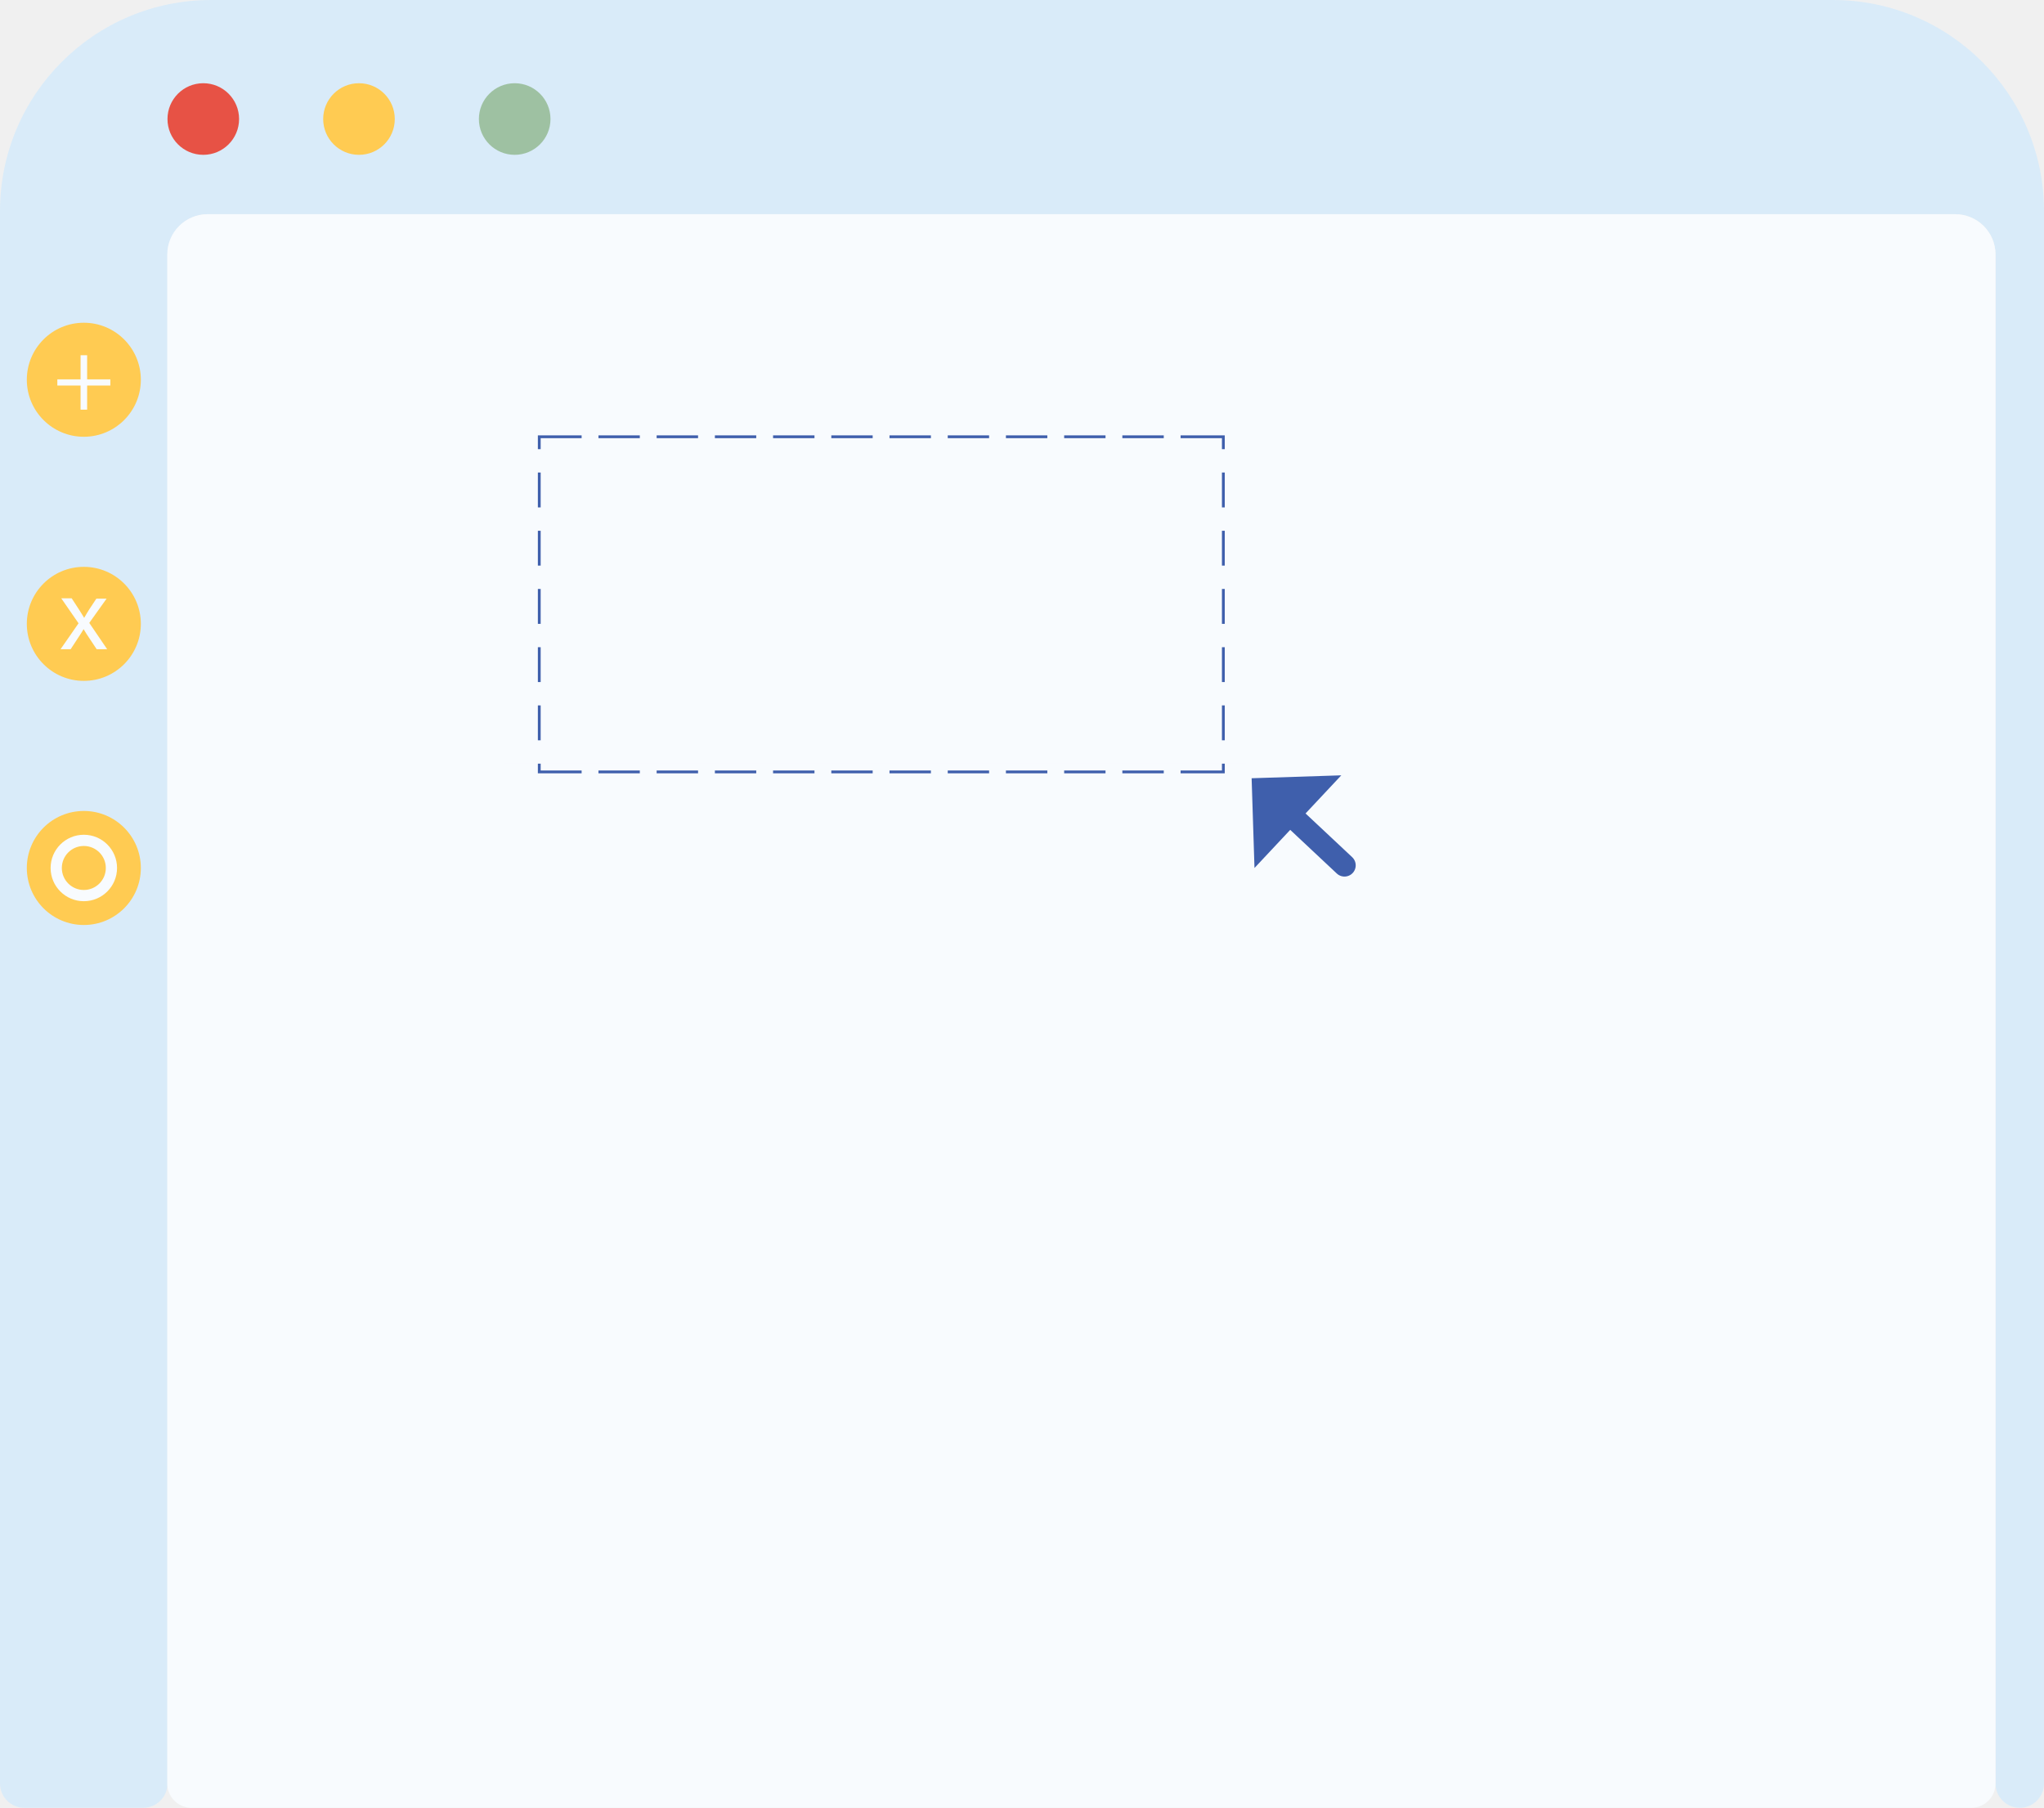
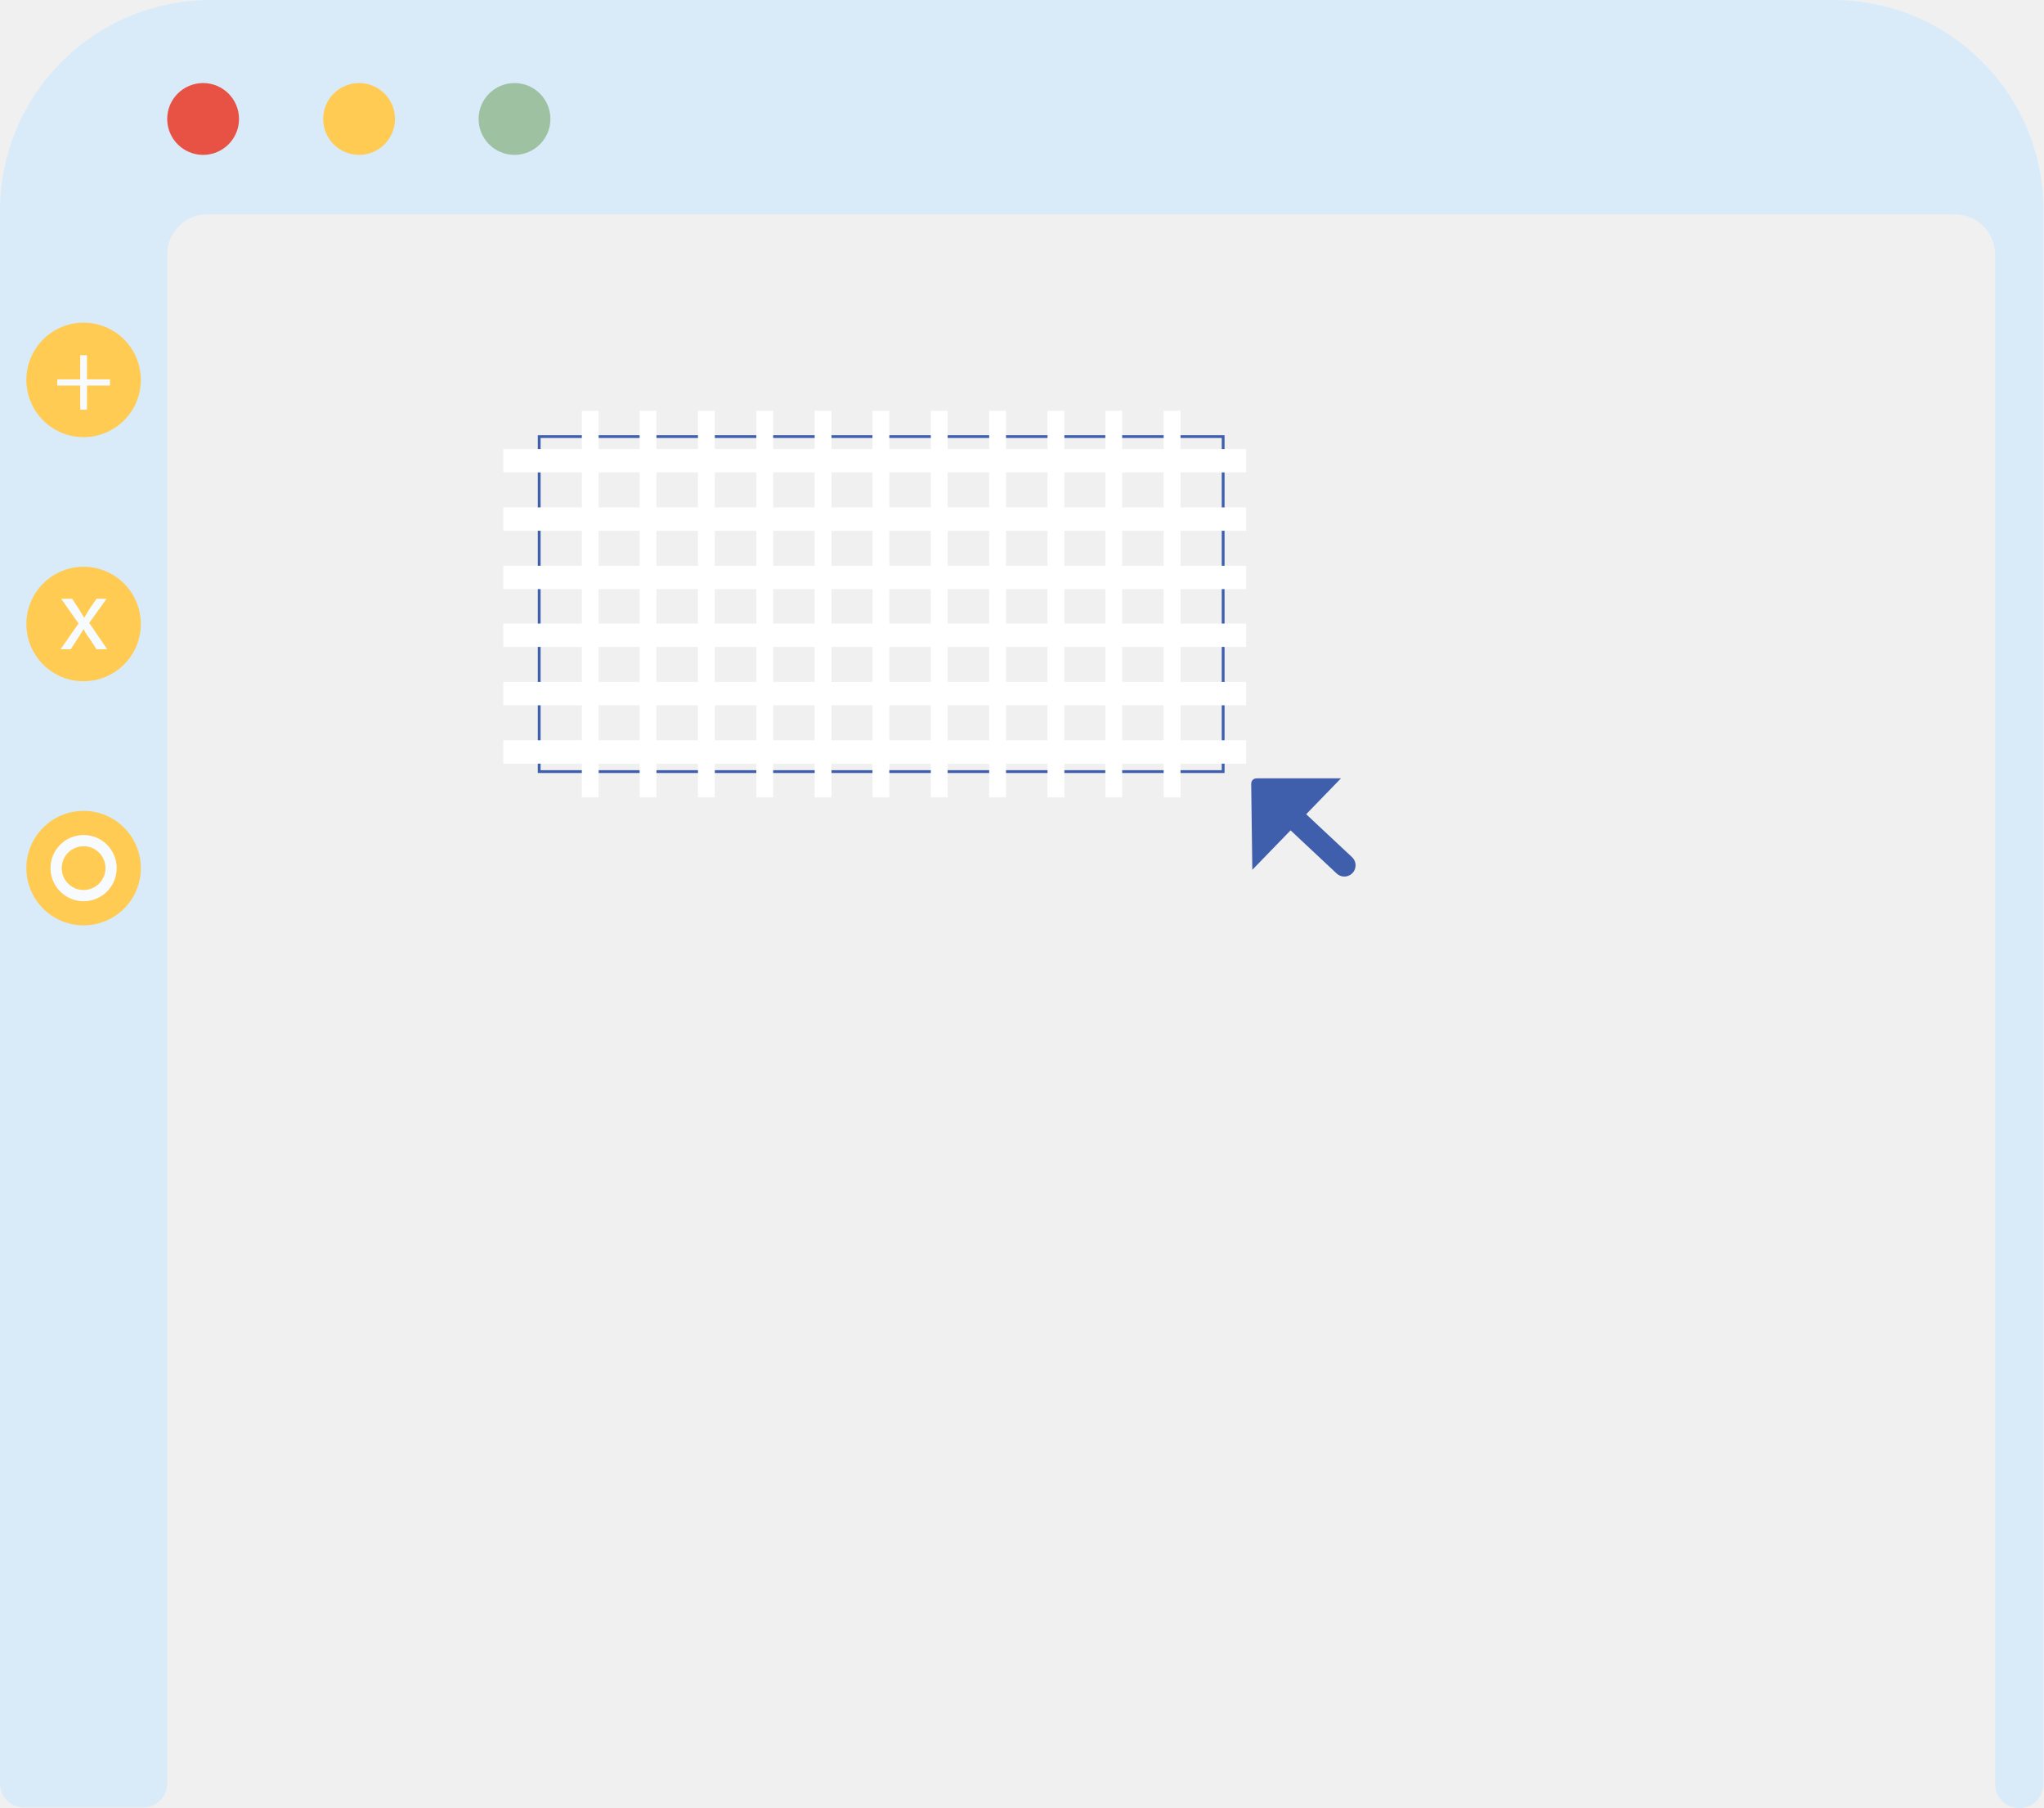
- <svg xmlns="http://www.w3.org/2000/svg" id="Layer_1" data-name="Layer 1" viewBox="0 0 364.29 322.13">
-   <defs>
-     <style>.cls-1{fill:#d9ebf9;}.cls-2{fill:#f8fbfe;}.cls-3{fill:#e75245;}.cls-4{fill:#9ec1a2;}.cls-5{fill:#ffcb52;}.cls-10,.cls-11,.cls-6,.cls-8,.cls-9{fill:none;stroke-miterlimit:10;}.cls-10,.cls-11,.cls-6{stroke:#f8fbfe;}.cls-6{stroke-width:2px;}.cls-7{fill:#3f5fac;}.cls-8,.cls-9{stroke:#3f5fac;}.cls-8{stroke-linecap:round;stroke-width:4px;}.cls-9{stroke-width:0.5px;}.cls-10{stroke-width:3px;}.cls-11{stroke-width:4.16px;}</style>
-   </defs>
-   <path class="cls-1" d="M326.68,0H37.62A37.62,37.62,0,0,0,0,37.62v280.2a4.32,4.32,0,0,0,4.32,4.32H25.53a4.32,4.32,0,0,0,4.32-4.32V45.36A7.19,7.19,0,0,1,37,38.17H348.46a7.19,7.19,0,0,1,7.19,7.19V317.82a4.32,4.32,0,0,0,4.32,4.32h0a4.32,4.32,0,0,0,4.32-4.32V37.62A37.62,37.62,0,0,0,326.68,0Z" />
-   <path class="cls-2" d="M348.46,38.17H37a7.19,7.19,0,0,0-7.19,7.19V317.82a4.32,4.32,0,0,0,4.32,4.32H351.33a4.32,4.32,0,0,0,4.32-4.32V45.36A7.19,7.19,0,0,0,348.46,38.17Z" />
-   <circle class="cls-3" cx="36.23" cy="21.21" r="6.38" />
-   <circle class="cls-4" cx="91.73" cy="21.21" r="6.38" />
-   <circle class="cls-5" cx="63.98" cy="21.21" r="6.38" />
-   <circle class="cls-5" cx="14.94" cy="67.67" r="10.16" />
-   <path class="cls-2" d="M15.53,63.3v4.3h4.14v1.1H15.53V73H14.36V68.7H10.22V67.6h4.14V63.3Z" />
-   <circle class="cls-5" cx="14.94" cy="111.17" r="10.16" />
-   <path class="cls-2" d="M12.78,106.62l1.3,2c.34.51.62,1,.92,1.48H15c.3-.54.6-1,.9-1.5l1.28-1.93H19L15.91,111l3.19,4.69H17.23l-1.33-2c-.36-.53-.66-1-1-1.58h0c-.3.54-.62,1-1,1.58l-1.31,2H10.79L14,111.07l-3.08-4.45Z" />
-   <circle class="cls-5" cx="14.94" cy="154.67" r="10.16" />
-   <circle class="cls-6" cx="14.94" cy="154.67" r="4.92" />
-   <polyline class="cls-7" points="223.58 154.67 223.07 138.68 239.05 138.16" />
-   <line class="cls-8" x1="230.22" y1="145.39" x2="239.62" y2="154.2" />
-   <rect class="cls-9" x="96.11" y="77.83" width="121.92" height="59.72" />
-   <line class="cls-10" x1="105.16" y1="73.24" x2="105.16" y2="142.07" />
-   <line class="cls-10" x1="115.53" y1="73.24" x2="115.53" y2="142.07" />
-   <line class="cls-10" x1="125.91" y1="73.24" x2="125.91" y2="142.07" />
-   <line class="cls-10" x1="136.28" y1="73.24" x2="136.28" y2="142.07" />
-   <line class="cls-10" x1="146.66" y1="73.24" x2="146.66" y2="142.07" />
-   <line class="cls-10" x1="157.03" y1="73.24" x2="157.03" y2="142.07" />
-   <line class="cls-10" x1="167.41" y1="73.24" x2="167.41" y2="142.07" />
-   <line class="cls-10" x1="177.78" y1="73.24" x2="177.78" y2="142.07" />
-   <line class="cls-10" x1="188.16" y1="73.24" x2="188.16" y2="142.07" />
-   <line class="cls-10" x1="198.53" y1="73.24" x2="198.53" y2="142.07" />
-   <line class="cls-10" x1="208.91" y1="73.24" x2="208.91" y2="142.07" />
-   <line class="cls-11" x1="222.11" y1="82.12" x2="89.67" y2="82.12" />
-   <line class="cls-11" x1="222.11" y1="92.5" x2="89.67" y2="92.5" />
-   <line class="cls-11" x1="222.11" y1="102.87" x2="89.67" y2="102.87" />
-   <line class="cls-11" x1="222.11" y1="113.25" x2="89.67" y2="113.25" />
-   <line class="cls-11" x1="222.11" y1="123.62" x2="89.67" y2="123.62" />
-   <line class="cls-11" x1="222.11" y1="134" x2="89.67" y2="134" />
+ <svg xmlns="http://www.w3.org/2000/svg" version="1.1" id="Layer_1" x="0px" y="0px" viewBox="0 0 364.3 322.1" style="enable-background:new 0 0 364.3 322.1;" xml:space="preserve">
+   <style type="text/css">
+ 	.st0{fill:#D9EBF9;}
+ 	.st1{fill:#E75245;}
+ 	.st2{fill:#9EC1A2;}
+ 	.st3{fill:#FFCB52;}
+ 	.st4{fill:#F8FBFE;}
+ 	.st5{fill:none;stroke:#F8FBFE;stroke-width:2;stroke-miterlimit:10;}
+ 	.st6{fill:#3F5FAC;}
+ 	.st7{fill:none;stroke:#3F5FAC;stroke-width:4;stroke-linecap:round;stroke-miterlimit:10;}
+ 	.st8{fill:none;stroke:#3F5FAC;stroke-width:0.5;stroke-miterlimit:10;}
+ 	.st9{fill:none;stroke:#FFFFFF;stroke-width:3;stroke-miterlimit:10;}
+ 	.st10{fill:none;stroke:#FFFFFF;stroke-width:4.16;stroke-miterlimit:10;}
+ </style>
+   <path class="st0" d="M326.7,0H37.6C16.8,0,0,16.8,0,37.6c0,0,0,0,0,0v280.2c0,2.4,1.9,4.3,4.3,4.3c0,0,0,0,0,0h21.2  c2.4,0,4.3-1.9,4.3-4.3l0,0V45.4c0-4,3.2-7.2,7.1-7.2h311.5c4,0,7.2,3.2,7.2,7.2l0,0v272.5c0,2.4,1.9,4.3,4.3,4.3l0,0l0,0  c2.4,0,4.3-1.9,4.3-4.3l0,0V37.6C364.3,16.8,347.5,0,326.7,0z" />
+   <circle class="st1" cx="36.2" cy="21.2" r="6.4" />
+   <circle class="st2" cx="91.7" cy="21.2" r="6.4" />
+   <circle class="st3" cx="64" cy="21.2" r="6.4" />
+   <circle class="st3" cx="14.9" cy="67.7" r="10.2" />
+   <path class="st4" d="M15.5,63.3v4.3h4.1v1.1h-4.1V73h-1.2v-4.3h-4.1v-1.1h4.1v-4.3H15.5z" />
+   <circle class="st3" cx="14.9" cy="111.2" r="10.2" />
+   <path class="st4" d="M12.8,106.6l1.3,2c0.3,0.5,0.6,1,0.9,1.5l0,0c0.3-0.5,0.6-1,0.9-1.5l1.3-1.9H19l-3.1,4.3l3.2,4.7h-1.9l-1.3-2  c-0.4-0.5-0.7-1-1-1.6l0,0c-0.3,0.5-0.6,1-1,1.6l-1.3,2h-1.8l3.2-4.6l-3.1-4.4H12.8z" />
+   <circle class="st3" cx="14.9" cy="154.7" r="10.2" />
+   <circle class="st5" cx="14.9" cy="154.7" r="4.9" />
+   <path class="st6" d="M223.2,155l-0.2-15.3c0-0.6,0.4-1,1-1l15,0" />
+   <line class="st7" x1="230.2" y1="145.4" x2="239.6" y2="154.2" />
+   <rect x="96.1" y="77.8" class="st8" width="121.9" height="59.7" />
+   <line class="st9" x1="105.2" y1="73.2" x2="105.2" y2="142.1" />
+   <line class="st9" x1="115.5" y1="73.2" x2="115.5" y2="142.1" />
+   <line class="st9" x1="125.9" y1="73.2" x2="125.9" y2="142.1" />
+   <line class="st9" x1="136.3" y1="73.2" x2="136.3" y2="142.1" />
+   <line class="st9" x1="146.7" y1="73.2" x2="146.7" y2="142.1" />
+   <line class="st9" x1="157" y1="73.2" x2="157" y2="142.1" />
+   <line class="st9" x1="167.4" y1="73.2" x2="167.4" y2="142.1" />
+   <line class="st9" x1="177.8" y1="73.2" x2="177.8" y2="142.1" />
+   <line class="st9" x1="188.2" y1="73.2" x2="188.2" y2="142.1" />
+   <line class="st9" x1="198.5" y1="73.2" x2="198.5" y2="142.1" />
+   <line class="st9" x1="208.9" y1="73.2" x2="208.9" y2="142.1" />
+   <line class="st10" x1="222.1" y1="82.1" x2="89.7" y2="82.1" />
+   <line class="st10" x1="222.1" y1="92.5" x2="89.7" y2="92.5" />
+   <line class="st10" x1="222.1" y1="102.9" x2="89.7" y2="102.9" />
+   <line class="st10" x1="222.1" y1="113.2" x2="89.7" y2="113.2" />
+   <line class="st10" x1="222.1" y1="123.6" x2="89.7" y2="123.6" />
+   <line class="st10" x1="222.1" y1="134" x2="89.7" y2="134" />
</svg>
